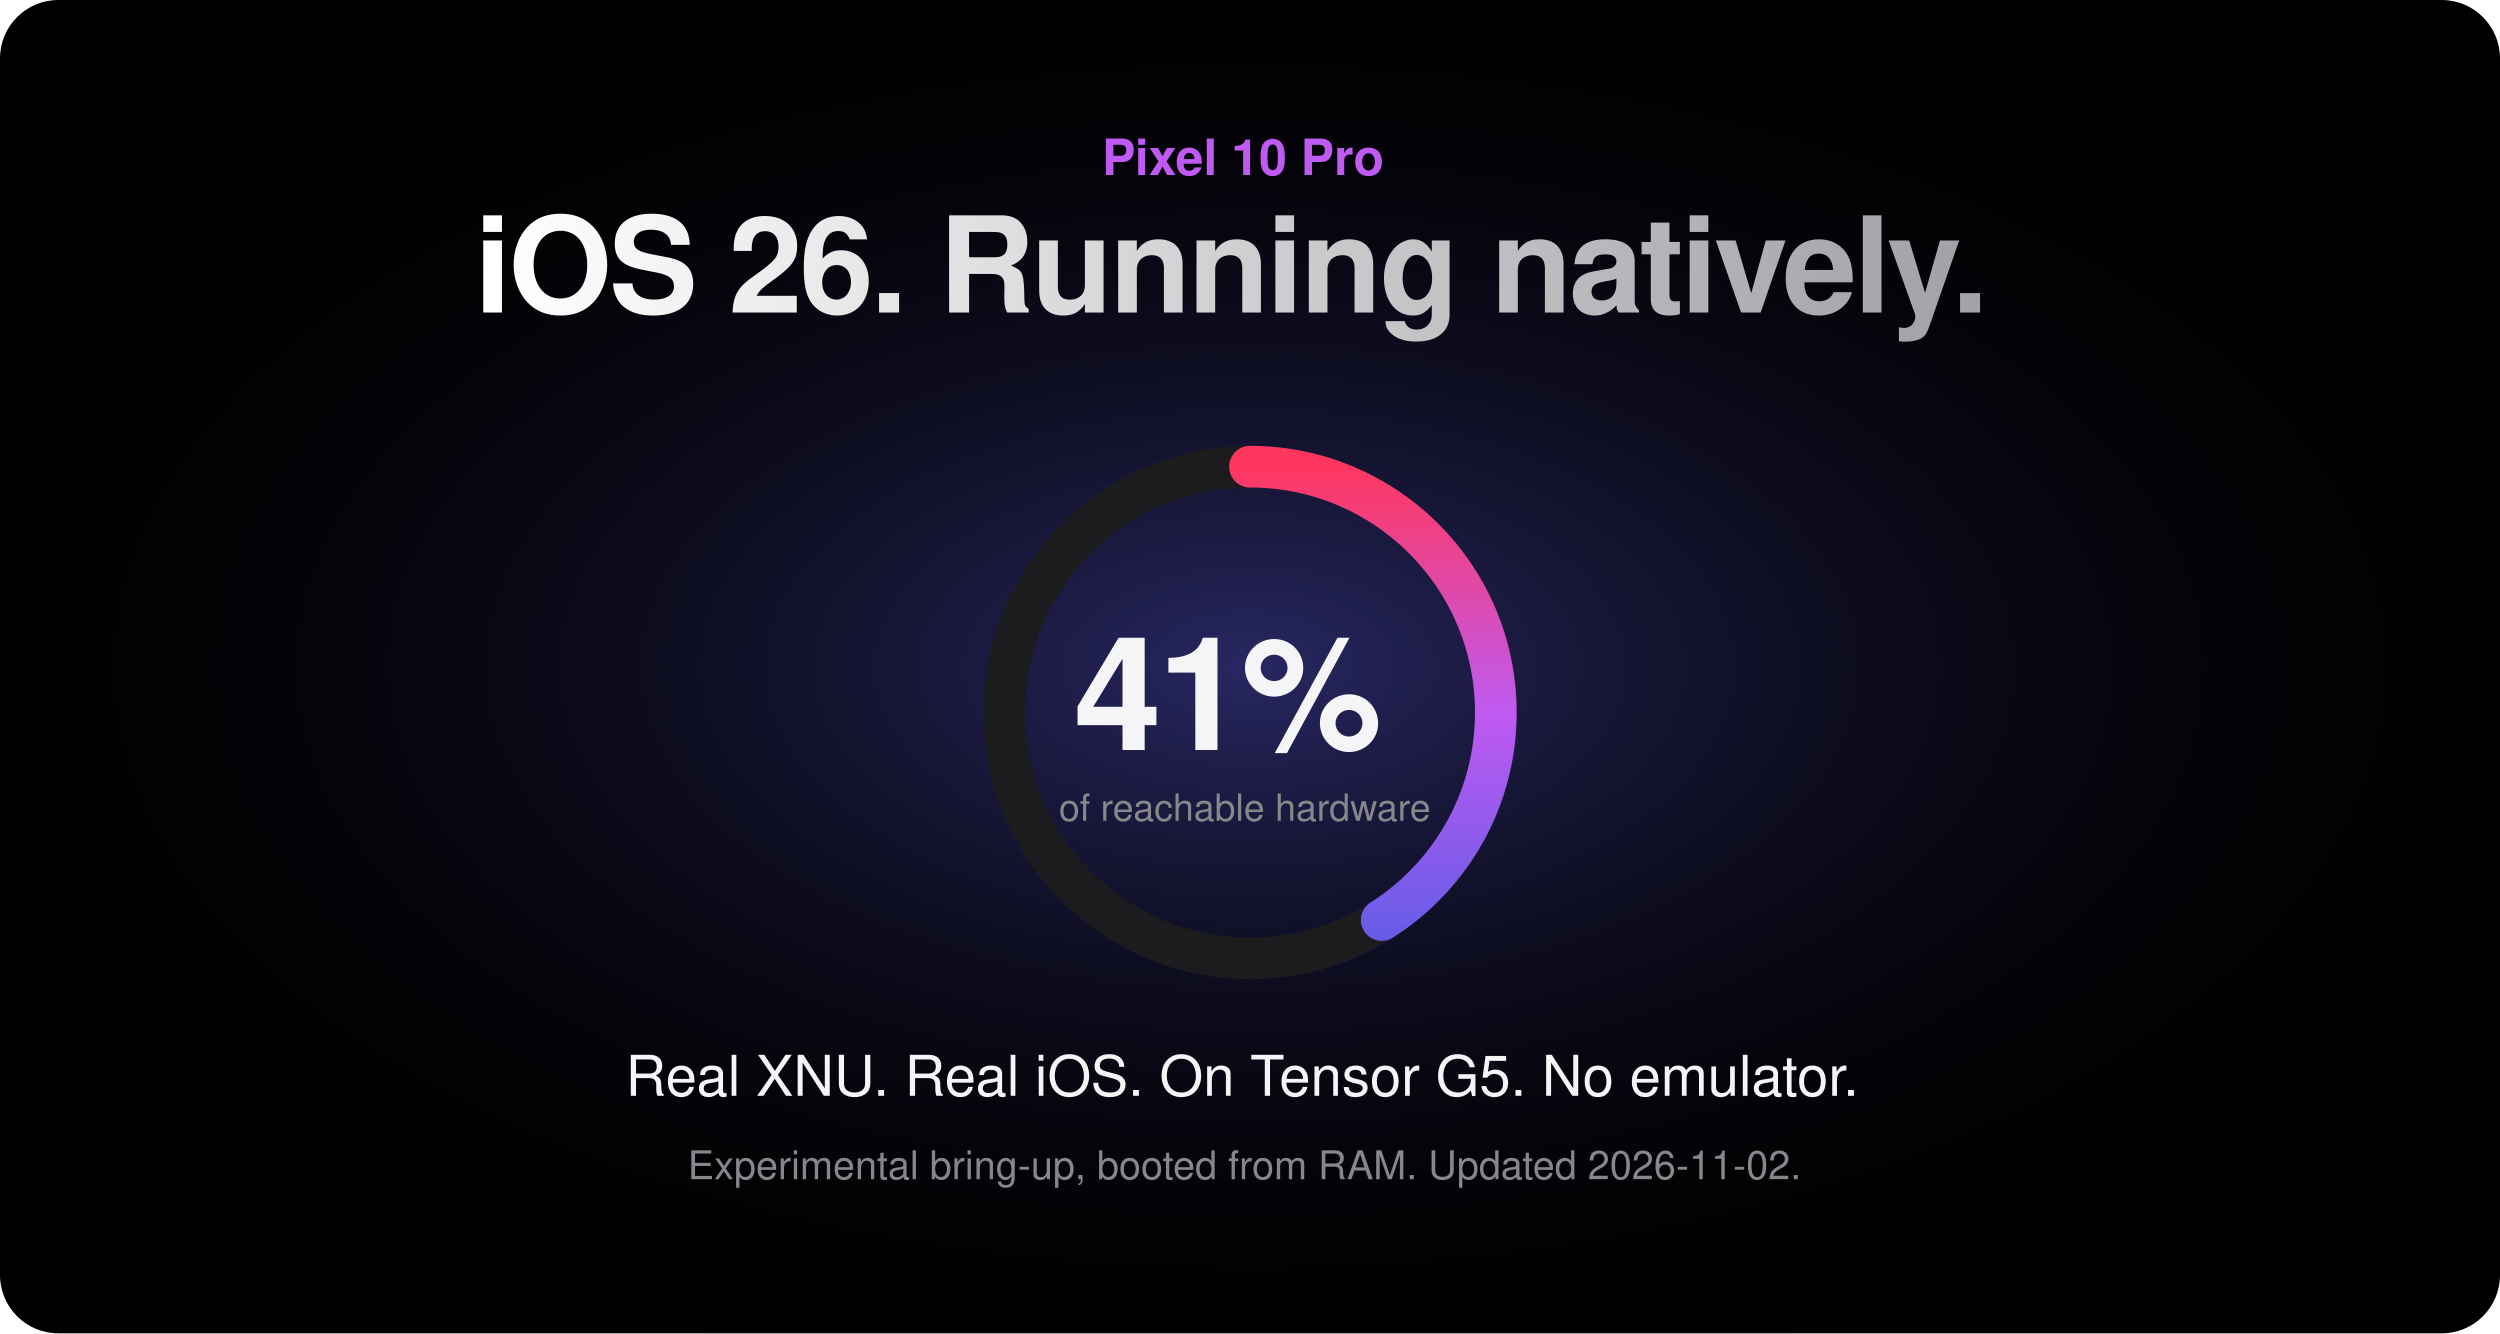
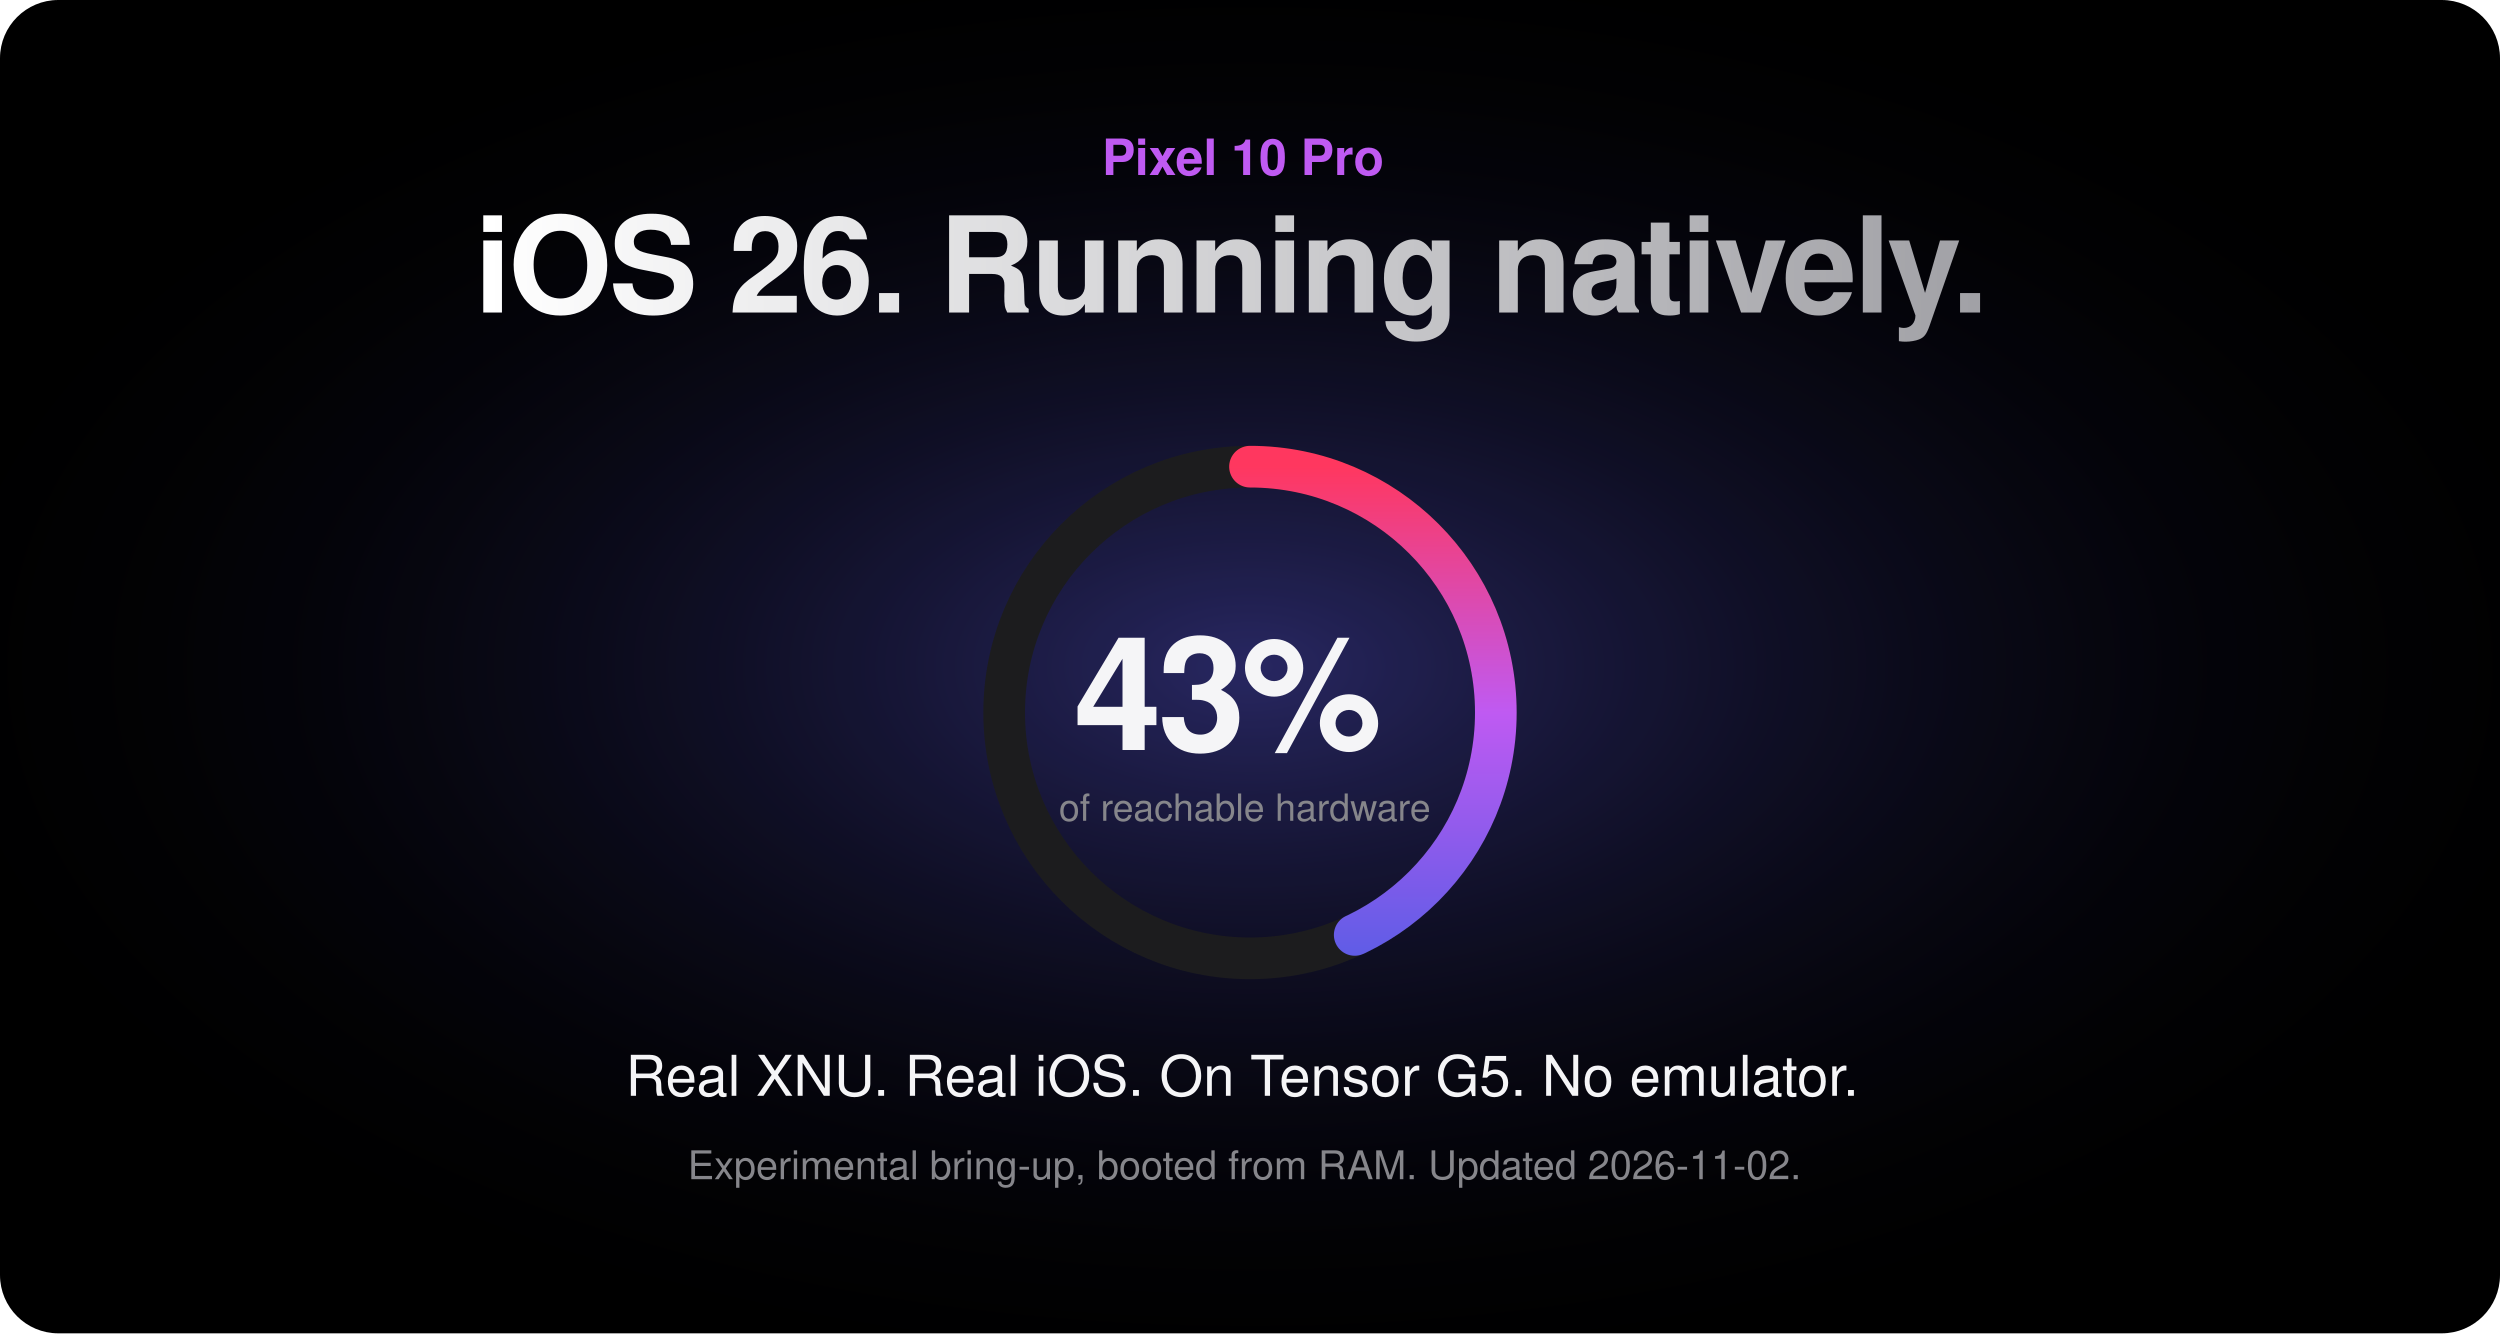
- <svg xmlns="http://www.w3.org/2000/svg" viewBox="0 0 1200 640" role="img" aria-label="iOS 26 on Pixel 10 Pro: 41 percent of reachable hardware">
+ <svg xmlns="http://www.w3.org/2000/svg" viewBox="0 0 1200 640" role="img" aria-label="iOS 26 on Pixel 10 Pro: 43 percent of reachable hardware">
  <defs>
    <linearGradient id="g" x1="0" y1="0" x2="1" y2="0">
      <stop offset="0" stop-color="#5e5ce6" />
      <stop offset=".5" stop-color="#bf5af2" />
      <stop offset="1" stop-color="#ff375f" />
    </linearGradient>
    <radialGradient id="glow" cx=".5" cy=".5" r=".55">
      <stop offset="0" stop-color="#5e5ce6" stop-opacity=".5" />
      <stop offset="1" stop-color="#000" stop-opacity="0" />
    </radialGradient>
    <linearGradient id="t" x1="0" y1="0" x2="1" y2="0">
      <stop offset="0" stop-color="#fff" />
      <stop offset="1" stop-color="#a1a1a6" />
    </linearGradient>
  </defs>
  <rect width="1200" height="640" rx="28" fill="#000" />
  <rect width="1200" height="640" rx="28" fill="url(#glow)" opacity=".85">
    <animate attributeName="opacity" values=".55;1;.55" dur="6s" repeatCount="indefinite" />
  </rect>
  <text font-family="-apple-system,BlinkMacSystemFont,'SF Pro Display','Helvetica Neue',Helvetica,Arial,sans-serif" x="600" y="84" text-anchor="middle" font-size="24" font-weight="600" fill="#bf5af2">Pixel 10 Pro<animate attributeName="opacity" values="0;0;1" keyTimes="0;0.000;1" calcMode="spline" keySplines="0 0 1 1;.2 .8 .2 1" dur="1.00s" fill="freeze" />
    <animateTransform attributeName="transform" type="translate" values="0 22;0 22;0 0" keyTimes="0;0.000;1" calcMode="spline" keySplines="0 0 1 1;.2 .8 .2 1" dur="1.00s" fill="freeze" />
  </text>
  <text font-family="-apple-system,BlinkMacSystemFont,'SF Pro Display','Helvetica Neue',Helvetica,Arial,sans-serif" x="600" y="150" text-anchor="middle" font-size="64" font-weight="700" letter-spacing="-1.5" fill="url(#t)">iOS 26. Running natively.<animate attributeName="opacity" values="0;0;1" keyTimes="0;0.130;1" calcMode="spline" keySplines="0 0 1 1;.2 .8 .2 1" dur="1.15s" fill="freeze" />
    <animateTransform attributeName="transform" type="translate" values="0 22;0 22;0 0" keyTimes="0;0.130;1" calcMode="spline" keySplines="0 0 1 1;.2 .8 .2 1" dur="1.15s" fill="freeze" />
  </text>
  <g transform="rotate(-90 600 342)">
    <circle cx="600" cy="342" r="118" fill="none" stroke="#1c1c1e" stroke-width="20" />
-     <circle cx="600" cy="342" r="118" fill="none" stroke="url(#g)" stroke-width="20" stroke-linecap="round" stroke-dasharray="741.4" stroke-dashoffset="437.4">
-       <animate attributeName="stroke-dashoffset" values="741.4;741.4;437.4" keyTimes="0;.17;1" calcMode="spline" keySplines="0 0 1 1;.3 .7 .2 1" dur="3s" fill="freeze" />
+     <circle cx="600" cy="342" r="118" fill="none" stroke="url(#g)" stroke-width="20" stroke-linecap="round" stroke-dasharray="741.4" stroke-dashoffset="422.6">
+       <animate attributeName="stroke-dashoffset" values="741.4;741.4;422.6" keyTimes="0;.17;1" calcMode="spline" keySplines="0 0 1 1;.3 .7 .2 1" dur="3s" fill="freeze" />
    </circle>
  </g>
-   <text font-family="-apple-system,BlinkMacSystemFont,'SF Pro Display','Helvetica Neue',Helvetica,Arial,sans-serif" x="600" y="360" text-anchor="middle" font-size="76" font-weight="700" letter-spacing="-2" fill="#f5f5f7">41%<animate attributeName="opacity" values="0;0;1" keyTimes="0;0.474;1" calcMode="spline" keySplines="0 0 1 1;.2 .8 .2 1" dur="1.90s" fill="freeze" />
+   <text font-family="-apple-system,BlinkMacSystemFont,'SF Pro Display','Helvetica Neue',Helvetica,Arial,sans-serif" x="600" y="360" text-anchor="middle" font-size="76" font-weight="700" letter-spacing="-2" fill="#f5f5f7">43%<animate attributeName="opacity" values="0;0;1" keyTimes="0;0.474;1" calcMode="spline" keySplines="0 0 1 1;.2 .8 .2 1" dur="1.90s" fill="freeze" />
    <animateTransform attributeName="transform" type="translate" values="0 22;0 22;0 0" keyTimes="0;0.474;1" calcMode="spline" keySplines="0 0 1 1;.2 .8 .2 1" dur="1.90s" fill="freeze" />
  </text>
  <text font-family="-apple-system,BlinkMacSystemFont,'SF Pro Display','Helvetica Neue',Helvetica,Arial,sans-serif" x="600" y="394" text-anchor="middle" font-size="18" font-weight="400" fill="#86868b">of reachable hardware<animate attributeName="opacity" values="0;0;1" keyTimes="0;0.524;1" calcMode="spline" keySplines="0 0 1 1;.2 .8 .2 1" dur="2.10s" fill="freeze" />
    <animateTransform attributeName="transform" type="translate" values="0 22;0 22;0 0" keyTimes="0;0.524;1" calcMode="spline" keySplines="0 0 1 1;.2 .8 .2 1" dur="2.10s" fill="freeze" />
  </text>
  <text font-family="-apple-system,BlinkMacSystemFont,'SF Pro Display','Helvetica Neue',Helvetica,Arial,sans-serif" x="600" y="526" text-anchor="middle" font-size="27" font-weight="500" fill="#f5f5f7">Real XNU. Real iOS. On Tensor G5. No emulator.<animate attributeName="opacity" values="0;0;1" keyTimes="0;0.565;1" calcMode="spline" keySplines="0 0 1 1;.2 .8 .2 1" dur="2.30s" fill="freeze" />
    <animateTransform attributeName="transform" type="translate" values="0 22;0 22;0 0" keyTimes="0;0.565;1" calcMode="spline" keySplines="0 0 1 1;.2 .8 .2 1" dur="2.30s" fill="freeze" />
  </text>
  <text font-family="-apple-system,BlinkMacSystemFont,'SF Pro Display','Helvetica Neue',Helvetica,Arial,sans-serif" x="600" y="566" text-anchor="middle" font-size="19" font-weight="400" fill="#86868b">Experimental bring-up, booted from RAM. Updated 2026-11-02.<animate attributeName="opacity" values="0;0;1" keyTimes="0;0.600;1" calcMode="spline" keySplines="0 0 1 1;.2 .8 .2 1" dur="2.50s" fill="freeze" />
    <animateTransform attributeName="transform" type="translate" values="0 22;0 22;0 0" keyTimes="0;0.600;1" calcMode="spline" keySplines="0 0 1 1;.2 .8 .2 1" dur="2.50s" fill="freeze" />
  </text>
</svg>
